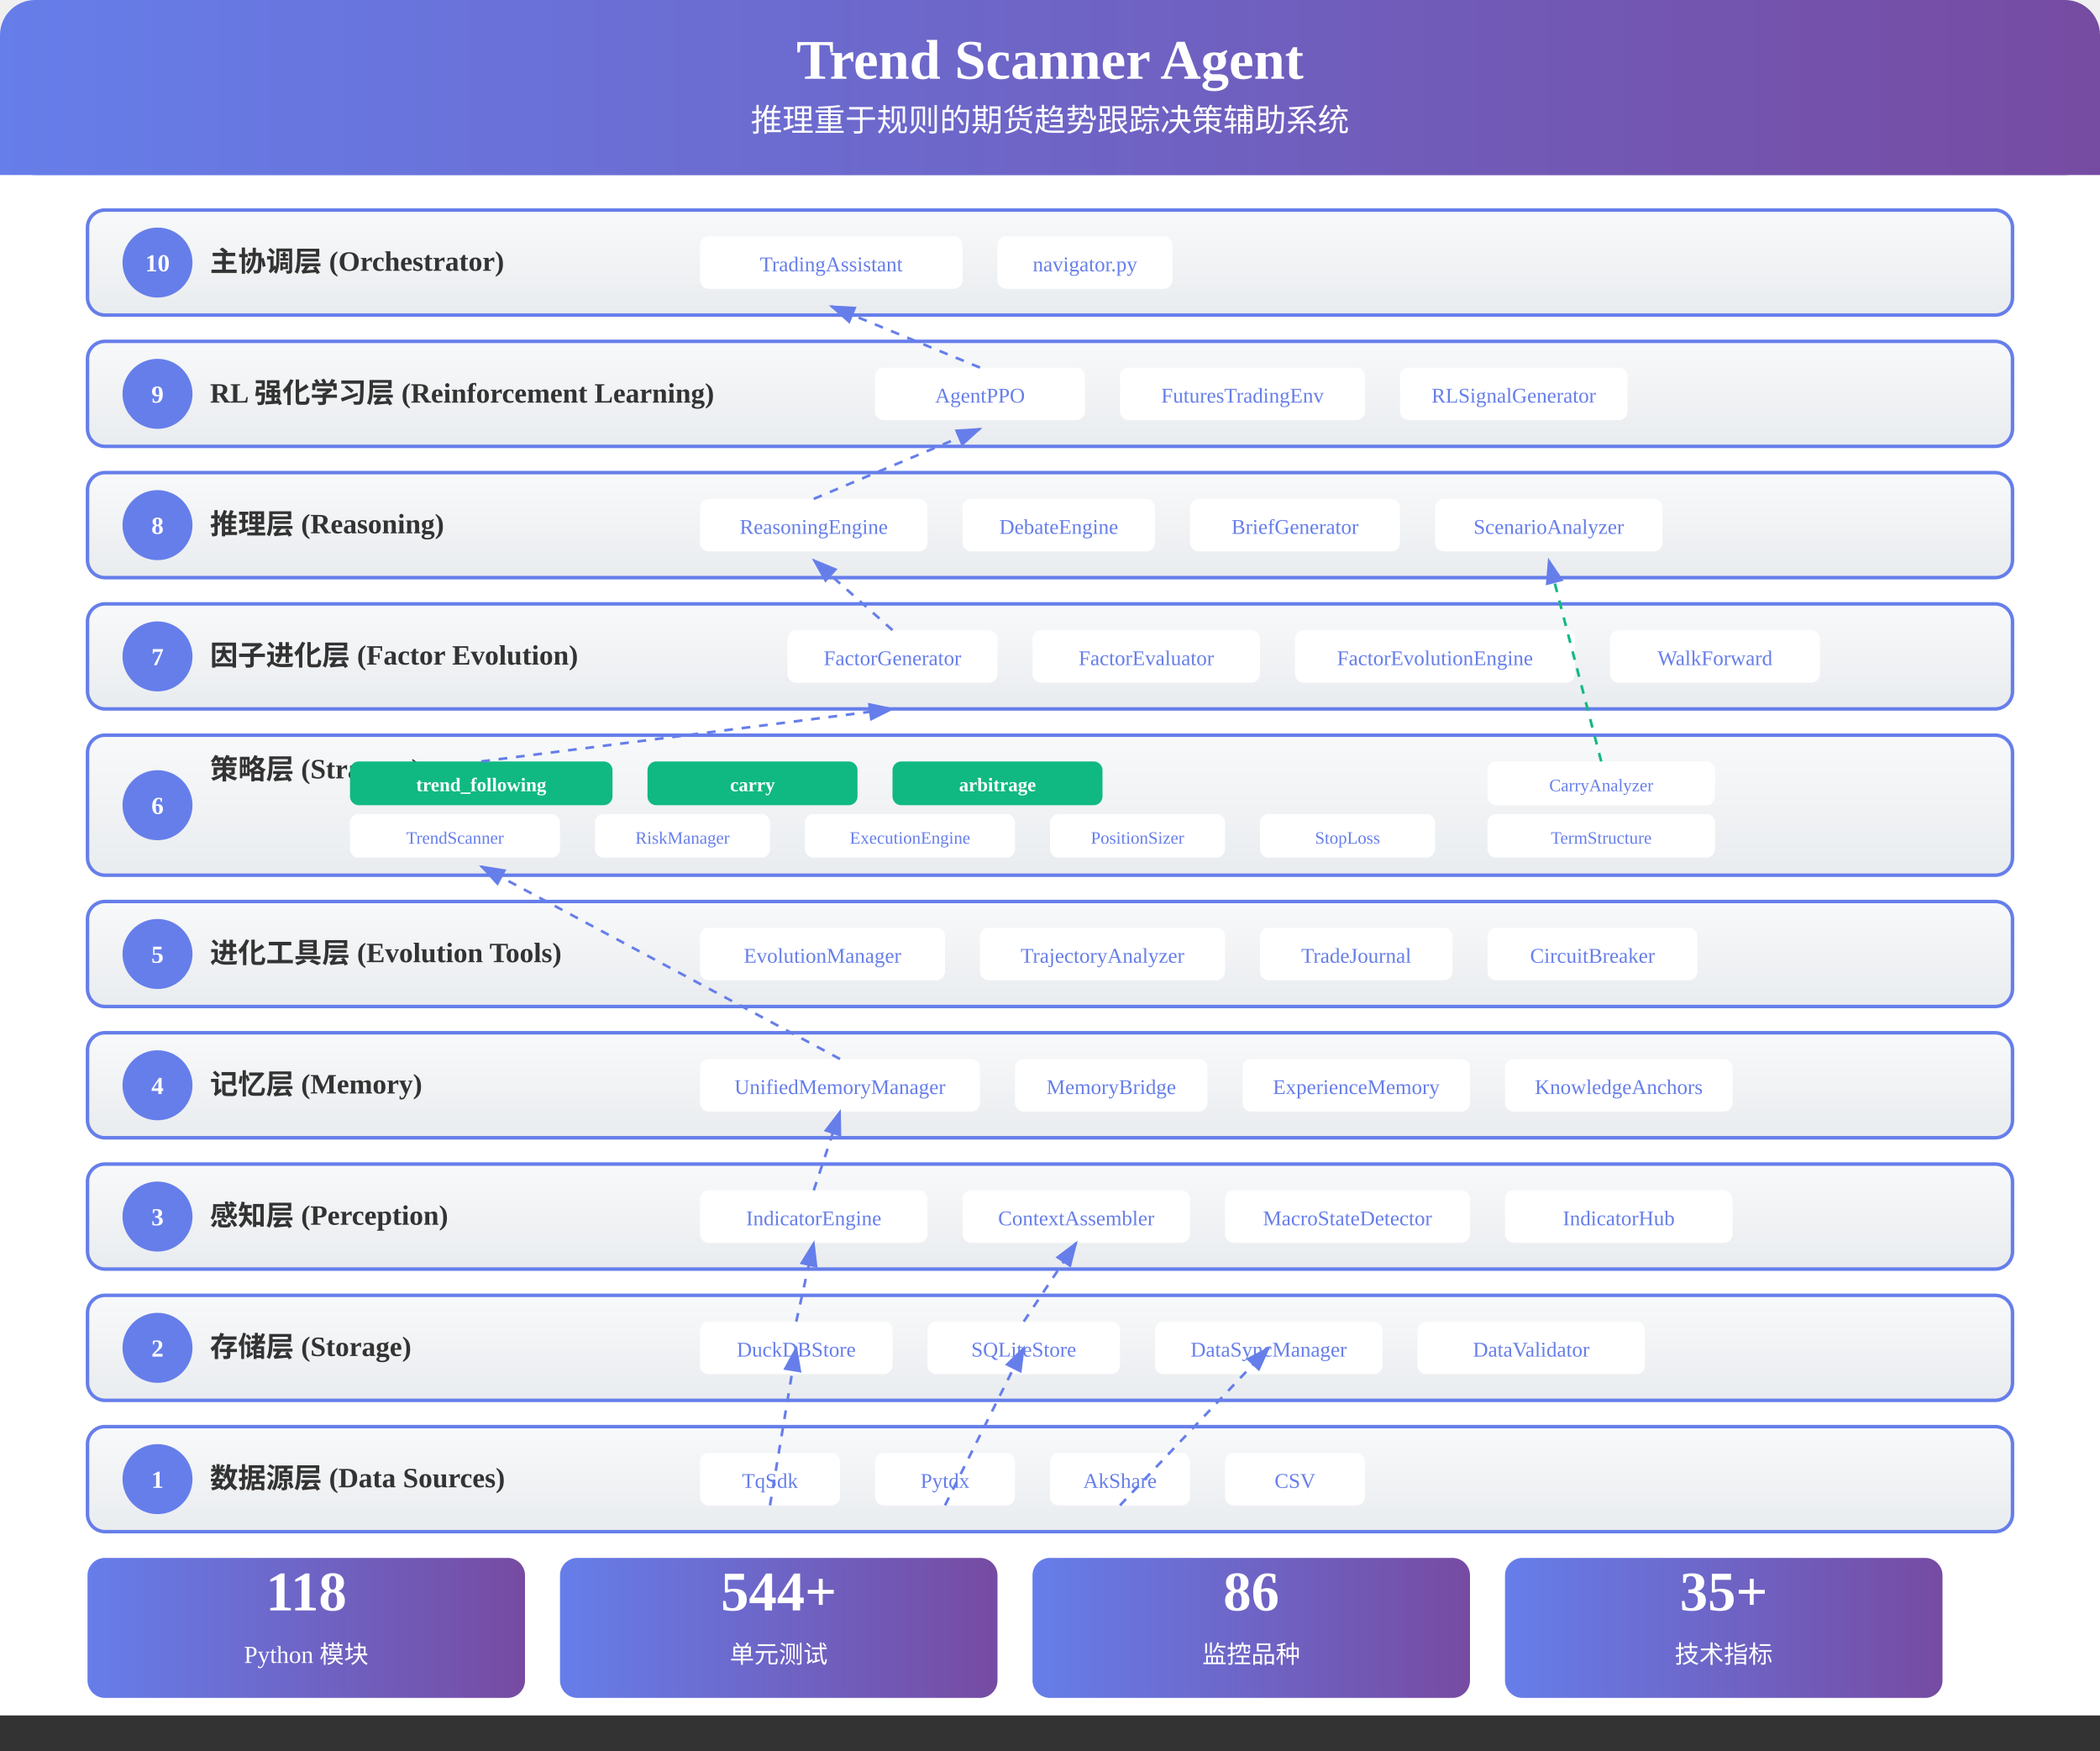
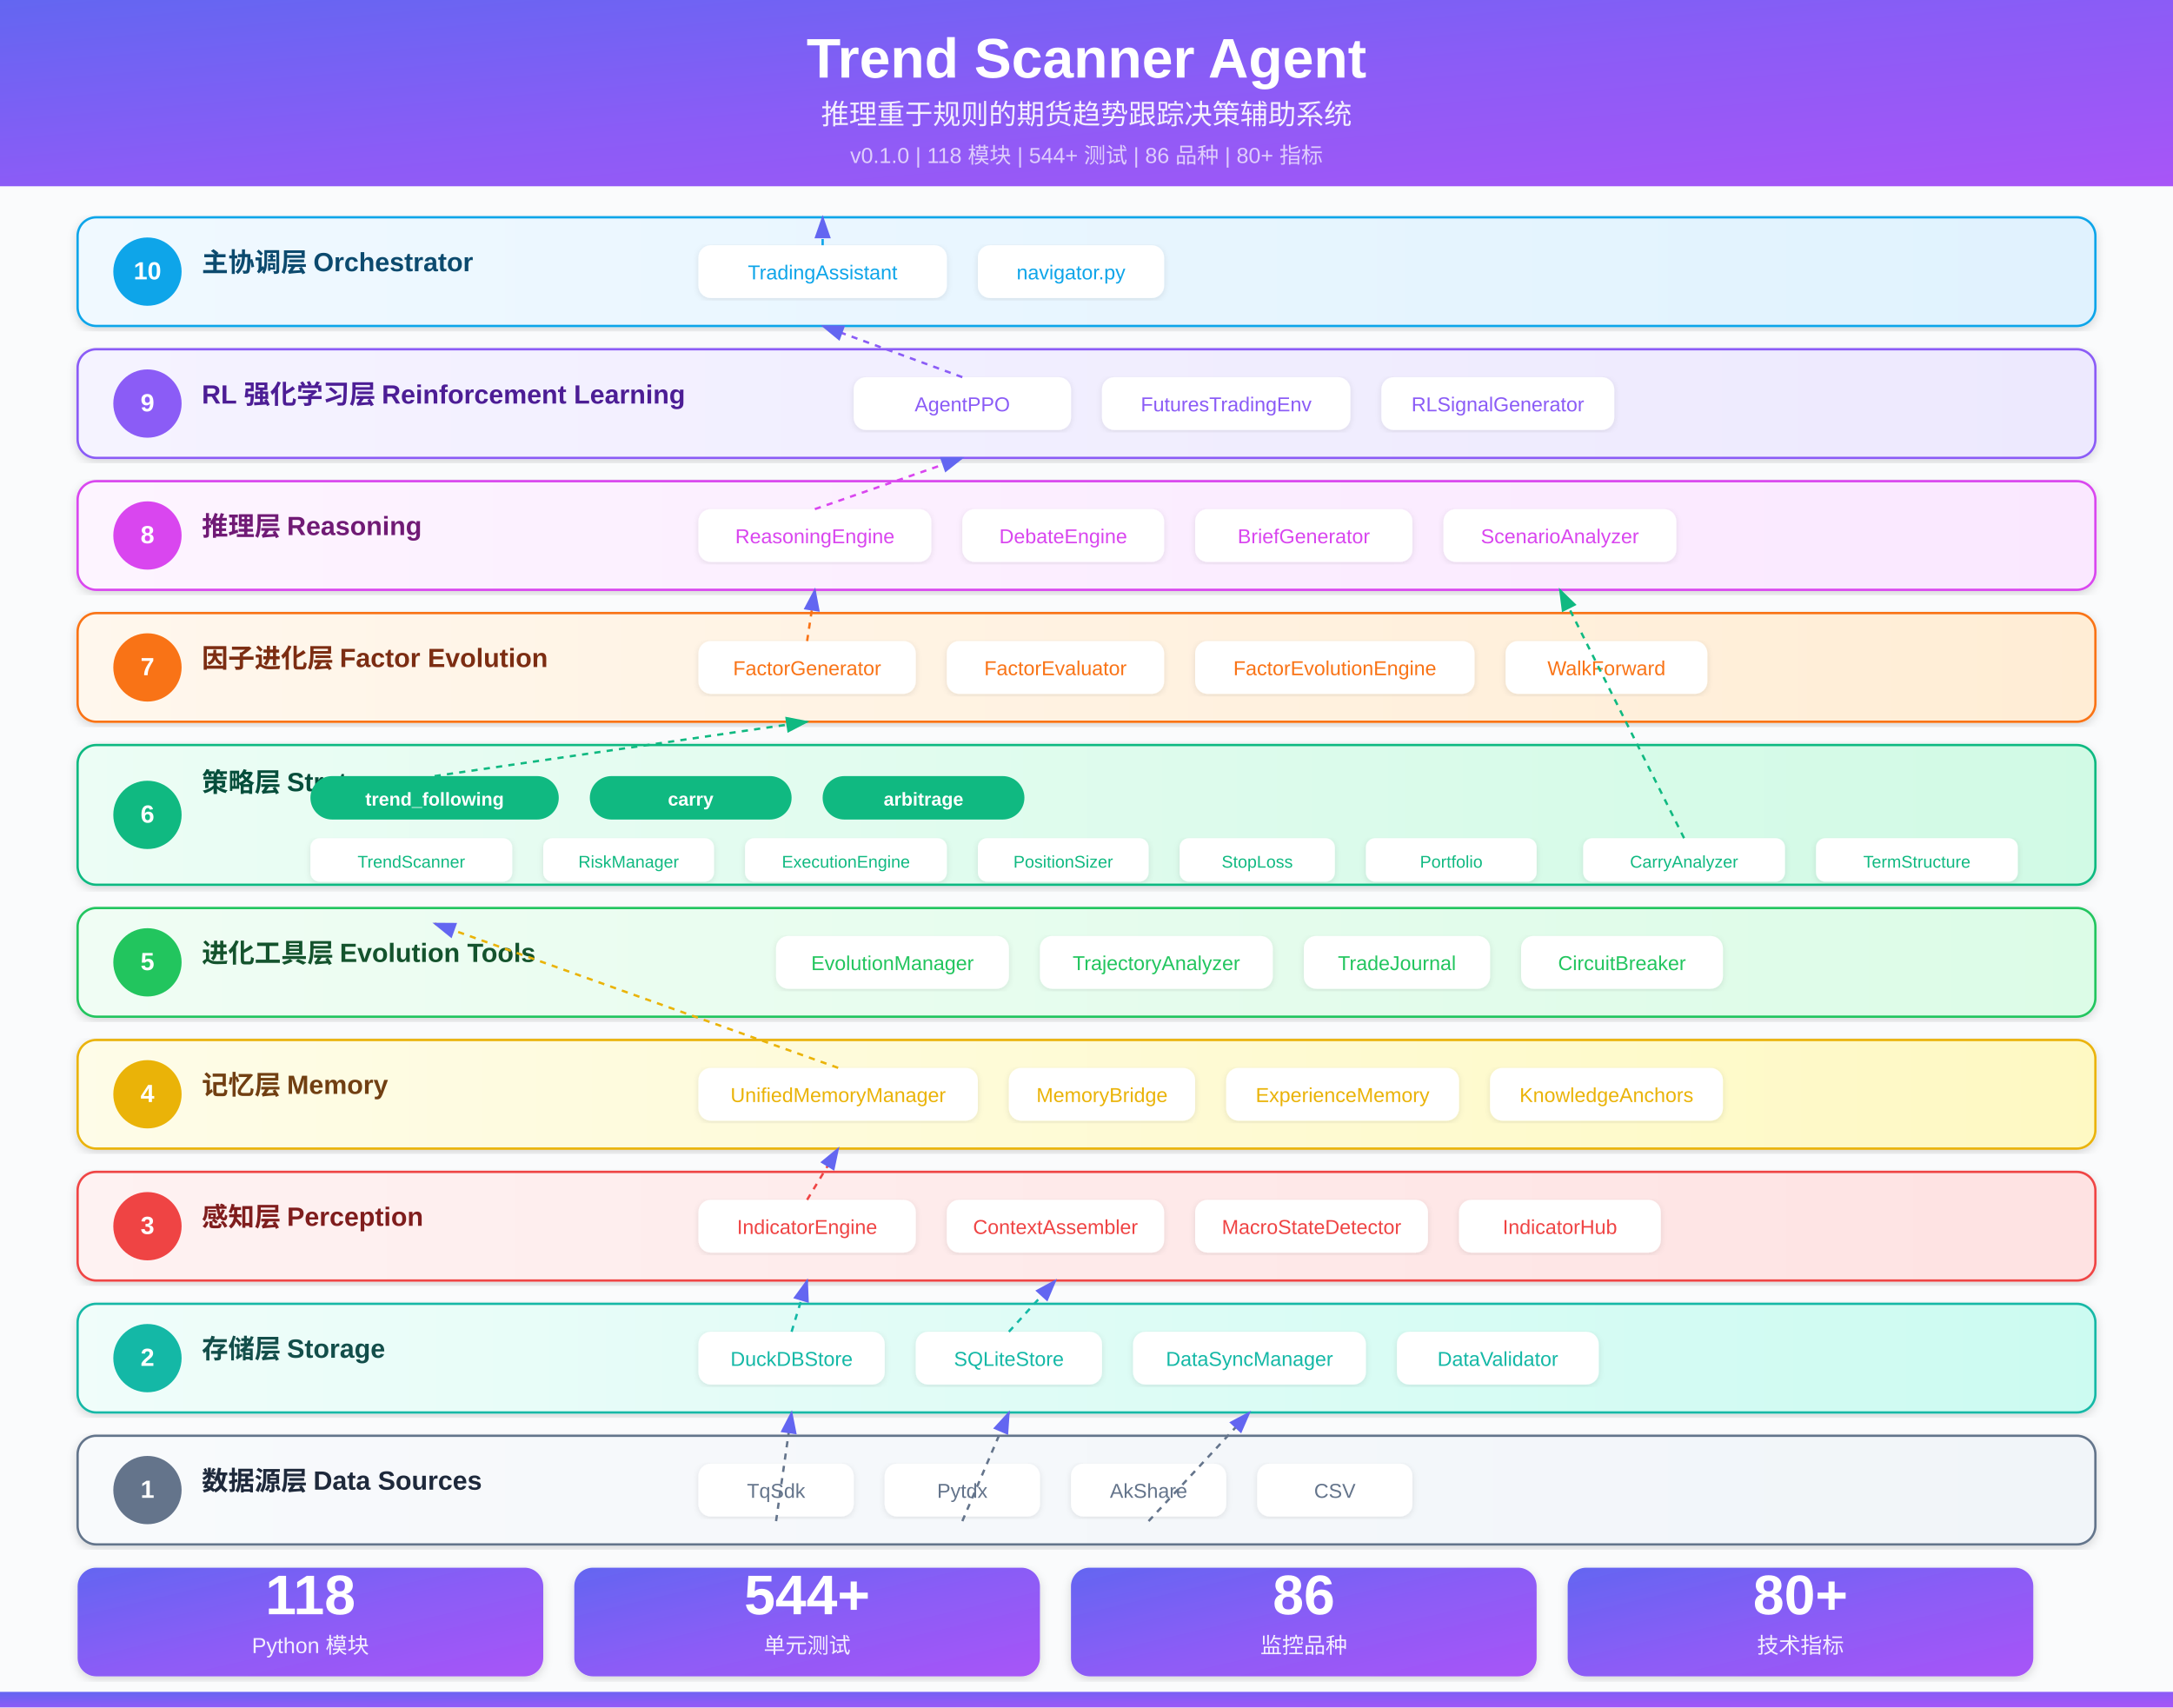
- <svg xmlns="http://www.w3.org/2000/svg" width="1200" height="1000">
+ <svg xmlns="http://www.w3.org/2000/svg" width="1400" height="1100">
  <defs>
-     <linearGradient id="headerGradient" x1="0%" y1="0%" x2="100%" y2="0%">
-       <stop offset="0%" style="stop-color:#667eea;stop-opacity:1" />
-       <stop offset="100%" style="stop-color:#764ba2;stop-opacity:1" />
-     </linearGradient>
-     <linearGradient id="layerGradient" x1="0%" y1="0%" x2="0%" y2="100%">
-       <stop offset="0%" style="stop-color:#f8f9fa;stop-opacity:1" />
-       <stop offset="100%" style="stop-color:#e9ecef;stop-opacity:1" />
-     </linearGradient>
+     <linearGradient id="headerGradient" x1="0%" y1="0%" x2="100%" y2="100%">
+       <stop offset="0%" style="stop-color:#6366f1;stop-opacity:1" />
+       <stop offset="50%" style="stop-color:#8b5cf6;stop-opacity:1" />
+       <stop offset="100%" style="stop-color:#a855f7;stop-opacity:1" />
+     </linearGradient>
+     <linearGradient id="layer10Gradient" x1="0%" y1="0%" x2="100%" y2="0%">
+       <stop offset="0%" style="stop-color:#f0f9ff;stop-opacity:1" />
+       <stop offset="100%" style="stop-color:#e0f2fe;stop-opacity:1" />
+     </linearGradient>
+     <linearGradient id="layer9Gradient" x1="0%" y1="0%" x2="100%" y2="0%">
+       <stop offset="0%" style="stop-color:#f5f3ff;stop-opacity:1" />
+       <stop offset="100%" style="stop-color:#ede9fe;stop-opacity:1" />
+     </linearGradient>
+     <linearGradient id="layer8Gradient" x1="0%" y1="0%" x2="100%" y2="0%">
+       <stop offset="0%" style="stop-color:#fdf4ff;stop-opacity:1" />
+       <stop offset="100%" style="stop-color:#fae8ff;stop-opacity:1" />
+     </linearGradient>
+     <linearGradient id="layer7Gradient" x1="0%" y1="0%" x2="100%" y2="0%">
+       <stop offset="0%" style="stop-color:#fff7ed;stop-opacity:1" />
+       <stop offset="100%" style="stop-color:#ffedd5;stop-opacity:1" />
+     </linearGradient>
+     <linearGradient id="layer6Gradient" x1="0%" y1="0%" x2="100%" y2="0%">
+       <stop offset="0%" style="stop-color:#ecfdf5;stop-opacity:1" />
+       <stop offset="100%" style="stop-color:#d1fae5;stop-opacity:1" />
+     </linearGradient>
+     <linearGradient id="layer5Gradient" x1="0%" y1="0%" x2="100%" y2="0%">
+       <stop offset="0%" style="stop-color:#f0fdf4;stop-opacity:1" />
+       <stop offset="100%" style="stop-color:#dcfce7;stop-opacity:1" />
+     </linearGradient>
+     <linearGradient id="layer4Gradient" x1="0%" y1="0%" x2="100%" y2="0%">
+       <stop offset="0%" style="stop-color:#fefce8;stop-opacity:1" />
+       <stop offset="100%" style="stop-color:#fef9c3;stop-opacity:1" />
+     </linearGradient>
+     <linearGradient id="layer3Gradient" x1="0%" y1="0%" x2="100%" y2="0%">
+       <stop offset="0%" style="stop-color:#fef2f2;stop-opacity:1" />
+       <stop offset="100%" style="stop-color:#fee2e2;stop-opacity:1" />
+     </linearGradient>
+     <linearGradient id="layer2Gradient" x1="0%" y1="0%" x2="100%" y2="0%">
+       <stop offset="0%" style="stop-color:#f0fdfa;stop-opacity:1" />
+       <stop offset="100%" style="stop-color:#ccfbf1;stop-opacity:1" />
+     </linearGradient>
+     <linearGradient id="layer1Gradient" x1="0%" y1="0%" x2="100%" y2="0%">
+       <stop offset="0%" style="stop-color:#f8fafc;stop-opacity:1" />
+       <stop offset="100%" style="stop-color:#f1f5f9;stop-opacity:1" />
+     </linearGradient>
+     <filter id="shadow" x="-5%" y="-5%" width="110%" height="110%">
+       <feDropShadow dx="0" dy="2" stdDeviation="3" flood-opacity="0.15" />
+     </filter>
+     <filter id="shadowSmall" x="-5%" y="-5%" width="110%" height="110%">
+       <feDropShadow dx="0" dy="1" stdDeviation="2" flood-opacity="0.1" />
+     </filter>
    <marker id="arrowhead" markerWidth="10" markerHeight="7" refX="9" refY="3.5" orient="auto">
-       <polygon points="0 0, 10 3.5, 0 7" fill="#667eea" />
+       <polygon points="0 0, 10 3.5, 0 7" fill="#6366f1" />
+     </marker>
+     <marker id="arrowheadGreen" markerWidth="10" markerHeight="7" refX="9" refY="3.5" orient="auto">
+       <polygon points="0 0, 10 3.5, 0 7" fill="#10b981" />
    </marker>
  </defs>
-   <rect width="1200" height="1000" fill="white" rx="20" />
-   <rect x="0" y="0" width="1200" height="100" fill="url(#headerGradient)" rx="20" />
-   <rect x="0" y="80" width="1200" height="20" fill="url(#headerGradient)" />
-   <text x="600" y="45" text-anchor="middle" fill="white" font-size="32" font-weight="bold">Trend Scanner Agent</text>
-   <text x="600" y="75" text-anchor="middle" fill="white" font-size="18">推理重于规则的期货趋势跟踪决策辅助系统</text>
-   <rect x="50" y="120" width="1100" height="60" fill="url(#layerGradient)" stroke="#667eea" stroke-width="2" rx="10" />
-   <circle cx="90" cy="150" r="20" fill="#667eea" />
-   <text x="90" y="155" text-anchor="middle" fill="white" font-size="14" font-weight="bold">10</text>
-   <text x="120" y="155" fill="#333" font-size="16" font-weight="bold">主协调层 (Orchestrator)</text>
-   <rect x="400" y="135" width="150" height="30" fill="white" rx="5" />
-   <text x="475" y="155" text-anchor="middle" fill="#667eea" font-size="12">TradingAssistant</text>
-   <rect x="570" y="135" width="100" height="30" fill="white" rx="5" />
-   <text x="620" y="155" text-anchor="middle" fill="#667eea" font-size="12">navigator.py</text>
-   <rect x="50" y="195" width="1100" height="60" fill="url(#layerGradient)" stroke="#667eea" stroke-width="2" rx="10" />
-   <circle cx="90" cy="225" r="20" fill="#667eea" />
-   <text x="90" y="230" text-anchor="middle" fill="white" font-size="14" font-weight="bold">9</text>
-   <text x="120" y="230" fill="#333" font-size="16" font-weight="bold">RL 强化学习层 (Reinforcement Learning)</text>
-   <rect x="500" y="210" width="120" height="30" fill="white" rx="5" />
-   <text x="560" y="230" text-anchor="middle" fill="#667eea" font-size="12">AgentPPO</text>
-   <rect x="640" y="210" width="140" height="30" fill="white" rx="5" />
-   <text x="710" y="230" text-anchor="middle" fill="#667eea" font-size="12">FuturesTradingEnv</text>
-   <rect x="800" y="210" width="130" height="30" fill="white" rx="5" />
-   <text x="865" y="230" text-anchor="middle" fill="#667eea" font-size="12">RLSignalGenerator</text>
-   <rect x="50" y="270" width="1100" height="60" fill="url(#layerGradient)" stroke="#667eea" stroke-width="2" rx="10" />
-   <circle cx="90" cy="300" r="20" fill="#667eea" />
-   <text x="90" y="305" text-anchor="middle" fill="white" font-size="14" font-weight="bold">8</text>
-   <text x="120" y="305" fill="#333" font-size="16" font-weight="bold">推理层 (Reasoning)</text>
-   <rect x="400" y="285" width="130" height="30" fill="white" rx="5" />
-   <text x="465" y="305" text-anchor="middle" fill="#667eea" font-size="12">ReasoningEngine</text>
-   <rect x="550" y="285" width="110" height="30" fill="white" rx="5" />
-   <text x="605" y="305" text-anchor="middle" fill="#667eea" font-size="12">DebateEngine</text>
-   <rect x="680" y="285" width="120" height="30" fill="white" rx="5" />
-   <text x="740" y="305" text-anchor="middle" fill="#667eea" font-size="12">BriefGenerator</text>
-   <rect x="820" y="285" width="130" height="30" fill="white" rx="5" />
-   <text x="885" y="305" text-anchor="middle" fill="#667eea" font-size="12">ScenarioAnalyzer</text>
-   <rect x="50" y="345" width="1100" height="60" fill="url(#layerGradient)" stroke="#667eea" stroke-width="2" rx="10" />
-   <circle cx="90" cy="375" r="20" fill="#667eea" />
-   <text x="90" y="380" text-anchor="middle" fill="white" font-size="14" font-weight="bold">7</text>
-   <text x="120" y="380" fill="#333" font-size="16" font-weight="bold">因子进化层 (Factor Evolution)</text>
-   <rect x="450" y="360" width="120" height="30" fill="white" rx="5" />
-   <text x="510" y="380" text-anchor="middle" fill="#667eea" font-size="12">FactorGenerator</text>
-   <rect x="590" y="360" width="130" height="30" fill="white" rx="5" />
-   <text x="655" y="380" text-anchor="middle" fill="#667eea" font-size="12">FactorEvaluator</text>
-   <rect x="740" y="360" width="160" height="30" fill="white" rx="5" />
-   <text x="820" y="380" text-anchor="middle" fill="#667eea" font-size="12">FactorEvolutionEngine</text>
-   <rect x="920" y="360" width="120" height="30" fill="white" rx="5" />
-   <text x="980" y="380" text-anchor="middle" fill="#667eea" font-size="12">WalkForward</text>
-   <rect x="50" y="420" width="1100" height="80" fill="url(#layerGradient)" stroke="#667eea" stroke-width="2" rx="10" />
-   <circle cx="90" cy="460" r="20" fill="#667eea" />
-   <text x="90" y="465" text-anchor="middle" fill="white" font-size="14" font-weight="bold">6</text>
-   <text x="120" y="445" fill="#333" font-size="16" font-weight="bold">策略层 (Strategy)</text>
-   <rect x="200" y="435" width="150" height="25" fill="#10b981" rx="5" />
-   <text x="275" y="452" text-anchor="middle" fill="white" font-size="11" font-weight="bold">trend_following</text>
-   <rect x="370" y="435" width="120" height="25" fill="#10b981" rx="5" />
-   <text x="430" y="452" text-anchor="middle" fill="white" font-size="11" font-weight="bold">carry</text>
-   <rect x="510" y="435" width="120" height="25" fill="#10b981" rx="5" />
-   <text x="570" y="452" text-anchor="middle" fill="white" font-size="11" font-weight="bold">arbitrage</text>
-   <rect x="200" y="465" width="120" height="25" fill="white" rx="5" />
-   <text x="260" y="482" text-anchor="middle" fill="#667eea" font-size="10">TrendScanner</text>
-   <rect x="340" y="465" width="100" height="25" fill="white" rx="5" />
-   <text x="390" y="482" text-anchor="middle" fill="#667eea" font-size="10">RiskManager</text>
-   <rect x="460" y="465" width="120" height="25" fill="white" rx="5" />
-   <text x="520" y="482" text-anchor="middle" fill="#667eea" font-size="10">ExecutionEngine</text>
-   <rect x="600" y="465" width="100" height="25" fill="white" rx="5" />
-   <text x="650" y="482" text-anchor="middle" fill="#667eea" font-size="10">PositionSizer</text>
-   <rect x="720" y="465" width="100" height="25" fill="white" rx="5" />
-   <text x="770" y="482" text-anchor="middle" fill="#667eea" font-size="10">StopLoss</text>
-   <rect x="850" y="435" width="130" height="25" fill="white" rx="5" />
-   <text x="915" y="452" text-anchor="middle" fill="#667eea" font-size="10">CarryAnalyzer</text>
-   <rect x="850" y="465" width="130" height="25" fill="white" rx="5" />
-   <text x="915" y="482" text-anchor="middle" fill="#667eea" font-size="10">TermStructure</text>
-   <rect x="50" y="515" width="1100" height="60" fill="url(#layerGradient)" stroke="#667eea" stroke-width="2" rx="10" />
-   <circle cx="90" cy="545" r="20" fill="#667eea" />
-   <text x="90" y="550" text-anchor="middle" fill="white" font-size="14" font-weight="bold">5</text>
-   <text x="120" y="550" fill="#333" font-size="16" font-weight="bold">进化工具层 (Evolution Tools)</text>
-   <rect x="400" y="530" width="140" height="30" fill="white" rx="5" />
-   <text x="470" y="550" text-anchor="middle" fill="#667eea" font-size="12">EvolutionManager</text>
-   <rect x="560" y="530" width="140" height="30" fill="white" rx="5" />
-   <text x="630" y="550" text-anchor="middle" fill="#667eea" font-size="12">TrajectoryAnalyzer</text>
-   <rect x="720" y="530" width="110" height="30" fill="white" rx="5" />
-   <text x="775" y="550" text-anchor="middle" fill="#667eea" font-size="12">TradeJournal</text>
-   <rect x="850" y="530" width="120" height="30" fill="white" rx="5" />
-   <text x="910" y="550" text-anchor="middle" fill="#667eea" font-size="12">CircuitBreaker</text>
-   <rect x="50" y="590" width="1100" height="60" fill="url(#layerGradient)" stroke="#667eea" stroke-width="2" rx="10" />
-   <circle cx="90" cy="620" r="20" fill="#667eea" />
-   <text x="90" y="625" text-anchor="middle" fill="white" font-size="14" font-weight="bold">4</text>
-   <text x="120" y="625" fill="#333" font-size="16" font-weight="bold">记忆层 (Memory)</text>
-   <rect x="400" y="605" width="160" height="30" fill="white" rx="5" />
-   <text x="480" y="625" text-anchor="middle" fill="#667eea" font-size="12">UnifiedMemoryManager</text>
-   <rect x="580" y="605" width="110" height="30" fill="white" rx="5" />
-   <text x="635" y="625" text-anchor="middle" fill="#667eea" font-size="12">MemoryBridge</text>
-   <rect x="710" y="605" width="130" height="30" fill="white" rx="5" />
-   <text x="775" y="625" text-anchor="middle" fill="#667eea" font-size="12">ExperienceMemory</text>
-   <rect x="860" y="605" width="130" height="30" fill="white" rx="5" />
-   <text x="925" y="625" text-anchor="middle" fill="#667eea" font-size="12">KnowledgeAnchors</text>
-   <rect x="50" y="665" width="1100" height="60" fill="url(#layerGradient)" stroke="#667eea" stroke-width="2" rx="10" />
-   <circle cx="90" cy="695" r="20" fill="#667eea" />
-   <text x="90" y="700" text-anchor="middle" fill="white" font-size="14" font-weight="bold">3</text>
-   <text x="120" y="700" fill="#333" font-size="16" font-weight="bold">感知层 (Perception)</text>
-   <rect x="400" y="680" width="130" height="30" fill="white" rx="5" />
-   <text x="465" y="700" text-anchor="middle" fill="#667eea" font-size="12">IndicatorEngine</text>
-   <rect x="550" y="680" width="130" height="30" fill="white" rx="5" />
-   <text x="615" y="700" text-anchor="middle" fill="#667eea" font-size="12">ContextAssembler</text>
-   <rect x="700" y="680" width="140" height="30" fill="white" rx="5" />
-   <text x="770" y="700" text-anchor="middle" fill="#667eea" font-size="12">MacroStateDetector</text>
-   <rect x="860" y="680" width="130" height="30" fill="white" rx="5" />
-   <text x="925" y="700" text-anchor="middle" fill="#667eea" font-size="12">IndicatorHub</text>
-   <rect x="50" y="740" width="1100" height="60" fill="url(#layerGradient)" stroke="#667eea" stroke-width="2" rx="10" />
-   <circle cx="90" cy="770" r="20" fill="#667eea" />
-   <text x="90" y="775" text-anchor="middle" fill="white" font-size="14" font-weight="bold">2</text>
-   <text x="120" y="775" fill="#333" font-size="16" font-weight="bold">存储层 (Storage)</text>
-   <rect x="400" y="755" width="110" height="30" fill="white" rx="5" />
-   <text x="455" y="775" text-anchor="middle" fill="#667eea" font-size="12">DuckDBStore</text>
-   <rect x="530" y="755" width="110" height="30" fill="white" rx="5" />
-   <text x="585" y="775" text-anchor="middle" fill="#667eea" font-size="12">SQLiteStore</text>
-   <rect x="660" y="755" width="130" height="30" fill="white" rx="5" />
-   <text x="725" y="775" text-anchor="middle" fill="#667eea" font-size="12">DataSyncManager</text>
-   <rect x="810" y="755" width="130" height="30" fill="white" rx="5" />
-   <text x="875" y="775" text-anchor="middle" fill="#667eea" font-size="12">DataValidator</text>
-   <rect x="50" y="815" width="1100" height="60" fill="url(#layerGradient)" stroke="#667eea" stroke-width="2" rx="10" />
-   <circle cx="90" cy="845" r="20" fill="#667eea" />
-   <text x="90" y="850" text-anchor="middle" fill="white" font-size="14" font-weight="bold">1</text>
-   <text x="120" y="850" fill="#333" font-size="16" font-weight="bold">数据源层 (Data Sources)</text>
-   <rect x="400" y="830" width="80" height="30" fill="white" rx="5" />
-   <text x="440" y="850" text-anchor="middle" fill="#667eea" font-size="12">TqSdk</text>
-   <rect x="500" y="830" width="80" height="30" fill="white" rx="5" />
-   <text x="540" y="850" text-anchor="middle" fill="#667eea" font-size="12">Pytdx</text>
-   <rect x="600" y="830" width="80" height="30" fill="white" rx="5" />
-   <text x="640" y="850" text-anchor="middle" fill="#667eea" font-size="12">AkShare</text>
-   <rect x="700" y="830" width="80" height="30" fill="white" rx="5" />
-   <text x="740" y="850" text-anchor="middle" fill="#667eea" font-size="12">CSV</text>
-   <line x1="440" y1="860" x2="455" y2="770" stroke="#667eea" stroke-width="1.5" stroke-dasharray="5,5" marker-end="url(#arrowhead)" />
-   <line x1="540" y1="860" x2="585" y2="770" stroke="#667eea" stroke-width="1.5" stroke-dasharray="5,5" marker-end="url(#arrowhead)" />
-   <line x1="640" y1="860" x2="725" y2="770" stroke="#667eea" stroke-width="1.5" stroke-dasharray="5,5" marker-end="url(#arrowhead)" />
-   <line x1="455" y1="755" x2="465" y2="710" stroke="#667eea" stroke-width="1.5" stroke-dasharray="5,5" marker-end="url(#arrowhead)" />
-   <line x1="585" y1="755" x2="615" y2="710" stroke="#667eea" stroke-width="1.5" stroke-dasharray="5,5" marker-end="url(#arrowhead)" />
-   <line x1="465" y1="680" x2="480" y2="635" stroke="#667eea" stroke-width="1.5" stroke-dasharray="5,5" marker-end="url(#arrowhead)" />
-   <line x1="480" y1="605" x2="275" y2="495" stroke="#667eea" stroke-width="1.5" stroke-dasharray="5,5" marker-end="url(#arrowhead)" />
-   <line x1="275" y1="435" x2="510" y2="405" stroke="#667eea" stroke-width="1.5" stroke-dasharray="5,5" marker-end="url(#arrowhead)" />
-   <line x1="510" y1="360" x2="465" y2="320" stroke="#667eea" stroke-width="1.5" stroke-dasharray="5,5" marker-end="url(#arrowhead)" />
-   <line x1="465" y1="285" x2="560" y2="245" stroke="#667eea" stroke-width="1.5" stroke-dasharray="5,5" marker-end="url(#arrowhead)" />
-   <line x1="560" y1="210" x2="475" y2="175" stroke="#667eea" stroke-width="1.5" stroke-dasharray="5,5" marker-end="url(#arrowhead)" />
-   <line x1="915" y1="435" x2="885" y2="320" stroke="#10b981" stroke-width="1.5" stroke-dasharray="5,5" marker-end="url(#arrowhead)" />
-   <rect x="50" y="890" width="250" height="80" fill="url(#headerGradient)" rx="10" />
-   <text x="175" y="920" text-anchor="middle" fill="white" font-size="32" font-weight="bold">118</text>
-   <text x="175" y="950" text-anchor="middle" fill="white" font-size="14">Python 模块</text>
-   <rect x="320" y="890" width="250" height="80" fill="url(#headerGradient)" rx="10" />
-   <text x="445" y="920" text-anchor="middle" fill="white" font-size="32" font-weight="bold">544+</text>
-   <text x="445" y="950" text-anchor="middle" fill="white" font-size="14">单元测试</text>
-   <rect x="590" y="890" width="250" height="80" fill="url(#headerGradient)" rx="10" />
-   <text x="715" y="920" text-anchor="middle" fill="white" font-size="32" font-weight="bold">86</text>
-   <text x="715" y="950" text-anchor="middle" fill="white" font-size="14">监控品种</text>
-   <rect x="860" y="890" width="250" height="80" fill="url(#headerGradient)" rx="10" />
-   <text x="985" y="920" text-anchor="middle" fill="white" font-size="32" font-weight="bold">35+</text>
-   <text x="985" y="950" text-anchor="middle" fill="white" font-size="14">技术指标</text>
-   <rect x="0" y="980" width="1200" height="60" fill="#333" rx="0" />
-   <text x="600" y="1015" text-anchor="middle" fill="white" font-size="14">Trend Scanner Agent - 推理重于规则的期货趋势跟踪决策辅助系统</text>
+   <rect width="1400" height="1100" fill="#fafbfc" rx="0" />
+   <rect x="0" y="0" width="1400" height="120" fill="url(#headerGradient)" rx="0" />
+   <text x="700" y="50" text-anchor="middle" fill="white" font-size="36" font-weight="bold" font-family="Arial, sans-serif">Trend Scanner Agent</text>
+   <text x="700" y="80" text-anchor="middle" fill="rgba(255,255,255,0.9)" font-size="18" font-family="Arial, sans-serif">推理重于规则的期货趋势跟踪决策辅助系统</text>
+   <text x="700" y="105" text-anchor="middle" fill="rgba(255,255,255,0.7)" font-size="14" font-family="Arial, sans-serif">v0.1.0 | 118 模块 | 544+ 测试 | 86 品种 | 80+ 指标</text>
+   <rect x="50" y="140" width="1300" height="70" fill="url(#layer10Gradient)" stroke="#0ea5e9" stroke-width="1.5" rx="12" filter="url(#shadow)" />
+   <circle cx="95" cy="175" r="22" fill="#0ea5e9" />
+   <text x="95" y="180" text-anchor="middle" fill="white" font-size="16" font-weight="bold" font-family="Arial, sans-serif">10</text>
+   <text x="130" y="175" fill="#0c4a6e" font-size="17" font-weight="bold" font-family="Arial, sans-serif">主协调层 Orchestrator</text>
+   <rect x="450" y="158" width="160" height="34" fill="white" rx="8" filter="url(#shadowSmall)" />
+   <text x="530" y="180" text-anchor="middle" fill="#0ea5e9" font-size="13" font-weight="500" font-family="Arial, sans-serif">TradingAssistant</text>
+   <rect x="630" y="158" width="120" height="34" fill="white" rx="8" filter="url(#shadowSmall)" />
+   <text x="690" y="180" text-anchor="middle" fill="#0ea5e9" font-size="13" font-weight="500" font-family="Arial, sans-serif">navigator.py</text>
+   <rect x="50" y="225" width="1300" height="70" fill="url(#layer9Gradient)" stroke="#8b5cf6" stroke-width="1.5" rx="12" filter="url(#shadow)" />
+   <circle cx="95" cy="260" r="22" fill="#8b5cf6" />
+   <text x="95" y="265" text-anchor="middle" fill="white" font-size="16" font-weight="bold" font-family="Arial, sans-serif">9</text>
+   <text x="130" y="260" fill="#4c1d95" font-size="17" font-weight="bold" font-family="Arial, sans-serif">RL 强化学习层 Reinforcement Learning</text>
+   <rect x="550" y="243" width="140" height="34" fill="white" rx="8" filter="url(#shadowSmall)" />
+   <text x="620" y="265" text-anchor="middle" fill="#8b5cf6" font-size="13" font-weight="500" font-family="Arial, sans-serif">AgentPPO</text>
+   <rect x="710" y="243" width="160" height="34" fill="white" rx="8" filter="url(#shadowSmall)" />
+   <text x="790" y="265" text-anchor="middle" fill="#8b5cf6" font-size="13" font-weight="500" font-family="Arial, sans-serif">FuturesTradingEnv</text>
+   <rect x="890" y="243" width="150" height="34" fill="white" rx="8" filter="url(#shadowSmall)" />
+   <text x="965" y="265" text-anchor="middle" fill="#8b5cf6" font-size="13" font-weight="500" font-family="Arial, sans-serif">RLSignalGenerator</text>
+   <rect x="50" y="310" width="1300" height="70" fill="url(#layer8Gradient)" stroke="#d946ef" stroke-width="1.5" rx="12" filter="url(#shadow)" />
+   <circle cx="95" cy="345" r="22" fill="#d946ef" />
+   <text x="95" y="350" text-anchor="middle" fill="white" font-size="16" font-weight="bold" font-family="Arial, sans-serif">8</text>
+   <text x="130" y="345" fill="#701a75" font-size="17" font-weight="bold" font-family="Arial, sans-serif">推理层 Reasoning</text>
+   <rect x="450" y="328" width="150" height="34" fill="white" rx="8" filter="url(#shadowSmall)" />
+   <text x="525" y="350" text-anchor="middle" fill="#d946ef" font-size="13" font-weight="500" font-family="Arial, sans-serif">ReasoningEngine</text>
+   <rect x="620" y="328" width="130" height="34" fill="white" rx="8" filter="url(#shadowSmall)" />
+   <text x="685" y="350" text-anchor="middle" fill="#d946ef" font-size="13" font-weight="500" font-family="Arial, sans-serif">DebateEngine</text>
+   <rect x="770" y="328" width="140" height="34" fill="white" rx="8" filter="url(#shadowSmall)" />
+   <text x="840" y="350" text-anchor="middle" fill="#d946ef" font-size="13" font-weight="500" font-family="Arial, sans-serif">BriefGenerator</text>
+   <rect x="930" y="328" width="150" height="34" fill="white" rx="8" filter="url(#shadowSmall)" />
+   <text x="1005" y="350" text-anchor="middle" fill="#d946ef" font-size="13" font-weight="500" font-family="Arial, sans-serif">ScenarioAnalyzer</text>
+   <rect x="50" y="395" width="1300" height="70" fill="url(#layer7Gradient)" stroke="#f97316" stroke-width="1.5" rx="12" filter="url(#shadow)" />
+   <circle cx="95" cy="430" r="22" fill="#f97316" />
+   <text x="95" y="435" text-anchor="middle" fill="white" font-size="16" font-weight="bold" font-family="Arial, sans-serif">7</text>
+   <text x="130" y="430" fill="#7c2d12" font-size="17" font-weight="bold" font-family="Arial, sans-serif">因子进化层 Factor Evolution</text>
+   <rect x="450" y="413" width="140" height="34" fill="white" rx="8" filter="url(#shadowSmall)" />
+   <text x="520" y="435" text-anchor="middle" fill="#f97316" font-size="13" font-weight="500" font-family="Arial, sans-serif">FactorGenerator</text>
+   <rect x="610" y="413" width="140" height="34" fill="white" rx="8" filter="url(#shadowSmall)" />
+   <text x="680" y="435" text-anchor="middle" fill="#f97316" font-size="13" font-weight="500" font-family="Arial, sans-serif">FactorEvaluator</text>
+   <rect x="770" y="413" width="180" height="34" fill="white" rx="8" filter="url(#shadowSmall)" />
+   <text x="860" y="435" text-anchor="middle" fill="#f97316" font-size="13" font-weight="500" font-family="Arial, sans-serif">FactorEvolutionEngine</text>
+   <rect x="970" y="413" width="130" height="34" fill="white" rx="8" filter="url(#shadowSmall)" />
+   <text x="1035" y="435" text-anchor="middle" fill="#f97316" font-size="13" font-weight="500" font-family="Arial, sans-serif">WalkForward</text>
+   <rect x="50" y="480" width="1300" height="90" fill="url(#layer6Gradient)" stroke="#10b981" stroke-width="1.5" rx="12" filter="url(#shadow)" />
+   <circle cx="95" cy="525" r="22" fill="#10b981" />
+   <text x="95" y="530" text-anchor="middle" fill="white" font-size="16" font-weight="bold" font-family="Arial, sans-serif">6</text>
+   <text x="130" y="510" fill="#064e3b" font-size="17" font-weight="bold" font-family="Arial, sans-serif">策略层 Strategy</text>
+   <rect x="200" y="500" width="160" height="28" fill="#10b981" rx="14" />
+   <text x="280" y="519" text-anchor="middle" fill="white" font-size="12" font-weight="600" font-family="Arial, sans-serif">trend_following</text>
+   <rect x="380" y="500" width="130" height="28" fill="#10b981" rx="14" />
+   <text x="445" y="519" text-anchor="middle" fill="white" font-size="12" font-weight="600" font-family="Arial, sans-serif">carry</text>
+   <rect x="530" y="500" width="130" height="28" fill="#10b981" rx="14" />
+   <text x="595" y="519" text-anchor="middle" fill="white" font-size="12" font-weight="600" font-family="Arial, sans-serif">arbitrage</text>
+   <rect x="200" y="540" width="130" height="28" fill="white" rx="6" filter="url(#shadowSmall)" />
+   <text x="265" y="559" text-anchor="middle" fill="#10b981" font-size="11" font-weight="500" font-family="Arial, sans-serif">TrendScanner</text>
+   <rect x="350" y="540" width="110" height="28" fill="white" rx="6" filter="url(#shadowSmall)" />
+   <text x="405" y="559" text-anchor="middle" fill="#10b981" font-size="11" font-weight="500" font-family="Arial, sans-serif">RiskManager</text>
+   <rect x="480" y="540" width="130" height="28" fill="white" rx="6" filter="url(#shadowSmall)" />
+   <text x="545" y="559" text-anchor="middle" fill="#10b981" font-size="11" font-weight="500" font-family="Arial, sans-serif">ExecutionEngine</text>
+   <rect x="630" y="540" width="110" height="28" fill="white" rx="6" filter="url(#shadowSmall)" />
+   <text x="685" y="559" text-anchor="middle" fill="#10b981" font-size="11" font-weight="500" font-family="Arial, sans-serif">PositionSizer</text>
+   <rect x="760" y="540" width="100" height="28" fill="white" rx="6" filter="url(#shadowSmall)" />
+   <text x="810" y="559" text-anchor="middle" fill="#10b981" font-size="11" font-weight="500" font-family="Arial, sans-serif">StopLoss</text>
+   <rect x="880" y="540" width="110" height="28" fill="white" rx="6" filter="url(#shadowSmall)" />
+   <text x="935" y="559" text-anchor="middle" fill="#10b981" font-size="11" font-weight="500" font-family="Arial, sans-serif">Portfolio</text>
+   <rect x="1020" y="540" width="130" height="28" fill="white" rx="6" filter="url(#shadowSmall)" />
+   <text x="1085" y="559" text-anchor="middle" fill="#10b981" font-size="11" font-weight="500" font-family="Arial, sans-serif">CarryAnalyzer</text>
+   <rect x="1170" y="540" width="130" height="28" fill="white" rx="6" filter="url(#shadowSmall)" />
+   <text x="1235" y="559" text-anchor="middle" fill="#10b981" font-size="11" font-weight="500" font-family="Arial, sans-serif">TermStructure</text>
+   <rect x="50" y="585" width="1300" height="70" fill="url(#layer5Gradient)" stroke="#22c55e" stroke-width="1.5" rx="12" filter="url(#shadow)" />
+   <circle cx="95" cy="620" r="22" fill="#22c55e" />
+   <text x="95" y="625" text-anchor="middle" fill="white" font-size="16" font-weight="bold" font-family="Arial, sans-serif">5</text>
+   <text x="130" y="620" fill="#14532d" font-size="17" font-weight="bold" font-family="Arial, sans-serif">进化工具层 Evolution Tools</text>
+   <rect x="500" y="603" width="150" height="34" fill="white" rx="8" filter="url(#shadowSmall)" />
+   <text x="575" y="625" text-anchor="middle" fill="#22c55e" font-size="13" font-weight="500" font-family="Arial, sans-serif">EvolutionManager</text>
+   <rect x="670" y="603" width="150" height="34" fill="white" rx="8" filter="url(#shadowSmall)" />
+   <text x="745" y="625" text-anchor="middle" fill="#22c55e" font-size="13" font-weight="500" font-family="Arial, sans-serif">TrajectoryAnalyzer</text>
+   <rect x="840" y="603" width="120" height="34" fill="white" rx="8" filter="url(#shadowSmall)" />
+   <text x="900" y="625" text-anchor="middle" fill="#22c55e" font-size="13" font-weight="500" font-family="Arial, sans-serif">TradeJournal</text>
+   <rect x="980" y="603" width="130" height="34" fill="white" rx="8" filter="url(#shadowSmall)" />
+   <text x="1045" y="625" text-anchor="middle" fill="#22c55e" font-size="13" font-weight="500" font-family="Arial, sans-serif">CircuitBreaker</text>
+   <rect x="50" y="670" width="1300" height="70" fill="url(#layer4Gradient)" stroke="#eab308" stroke-width="1.5" rx="12" filter="url(#shadow)" />
+   <circle cx="95" cy="705" r="22" fill="#eab308" />
+   <text x="95" y="710" text-anchor="middle" fill="white" font-size="16" font-weight="bold" font-family="Arial, sans-serif">4</text>
+   <text x="130" y="705" fill="#713f12" font-size="17" font-weight="bold" font-family="Arial, sans-serif">记忆层 Memory</text>
+   <rect x="450" y="688" width="180" height="34" fill="white" rx="8" filter="url(#shadowSmall)" />
+   <text x="540" y="710" text-anchor="middle" fill="#eab308" font-size="13" font-weight="500" font-family="Arial, sans-serif">UnifiedMemoryManager</text>
+   <rect x="650" y="688" width="120" height="34" fill="white" rx="8" filter="url(#shadowSmall)" />
+   <text x="710" y="710" text-anchor="middle" fill="#eab308" font-size="13" font-weight="500" font-family="Arial, sans-serif">MemoryBridge</text>
+   <rect x="790" y="688" width="150" height="34" fill="white" rx="8" filter="url(#shadowSmall)" />
+   <text x="865" y="710" text-anchor="middle" fill="#eab308" font-size="13" font-weight="500" font-family="Arial, sans-serif">ExperienceMemory</text>
+   <rect x="960" y="688" width="150" height="34" fill="white" rx="8" filter="url(#shadowSmall)" />
+   <text x="1035" y="710" text-anchor="middle" fill="#eab308" font-size="13" font-weight="500" font-family="Arial, sans-serif">KnowledgeAnchors</text>
+   <rect x="50" y="755" width="1300" height="70" fill="url(#layer3Gradient)" stroke="#ef4444" stroke-width="1.5" rx="12" filter="url(#shadow)" />
+   <circle cx="95" cy="790" r="22" fill="#ef4444" />
+   <text x="95" y="795" text-anchor="middle" fill="white" font-size="16" font-weight="bold" font-family="Arial, sans-serif">3</text>
+   <text x="130" y="790" fill="#7f1d1d" font-size="17" font-weight="bold" font-family="Arial, sans-serif">感知层 Perception</text>
+   <rect x="450" y="773" width="140" height="34" fill="white" rx="8" filter="url(#shadowSmall)" />
+   <text x="520" y="795" text-anchor="middle" fill="#ef4444" font-size="13" font-weight="500" font-family="Arial, sans-serif">IndicatorEngine</text>
+   <rect x="610" y="773" width="140" height="34" fill="white" rx="8" filter="url(#shadowSmall)" />
+   <text x="680" y="795" text-anchor="middle" fill="#ef4444" font-size="13" font-weight="500" font-family="Arial, sans-serif">ContextAssembler</text>
+   <rect x="770" y="773" width="150" height="34" fill="white" rx="8" filter="url(#shadowSmall)" />
+   <text x="845" y="795" text-anchor="middle" fill="#ef4444" font-size="13" font-weight="500" font-family="Arial, sans-serif">MacroStateDetector</text>
+   <rect x="940" y="773" width="130" height="34" fill="white" rx="8" filter="url(#shadowSmall)" />
+   <text x="1005" y="795" text-anchor="middle" fill="#ef4444" font-size="13" font-weight="500" font-family="Arial, sans-serif">IndicatorHub</text>
+   <rect x="50" y="840" width="1300" height="70" fill="url(#layer2Gradient)" stroke="#14b8a6" stroke-width="1.5" rx="12" filter="url(#shadow)" />
+   <circle cx="95" cy="875" r="22" fill="#14b8a6" />
+   <text x="95" y="880" text-anchor="middle" fill="white" font-size="16" font-weight="bold" font-family="Arial, sans-serif">2</text>
+   <text x="130" y="875" fill="#134e4a" font-size="17" font-weight="bold" font-family="Arial, sans-serif">存储层 Storage</text>
+   <rect x="450" y="858" width="120" height="34" fill="white" rx="8" filter="url(#shadowSmall)" />
+   <text x="510" y="880" text-anchor="middle" fill="#14b8a6" font-size="13" font-weight="500" font-family="Arial, sans-serif">DuckDBStore</text>
+   <rect x="590" y="858" width="120" height="34" fill="white" rx="8" filter="url(#shadowSmall)" />
+   <text x="650" y="880" text-anchor="middle" fill="#14b8a6" font-size="13" font-weight="500" font-family="Arial, sans-serif">SQLiteStore</text>
+   <rect x="730" y="858" width="150" height="34" fill="white" rx="8" filter="url(#shadowSmall)" />
+   <text x="805" y="880" text-anchor="middle" fill="#14b8a6" font-size="13" font-weight="500" font-family="Arial, sans-serif">DataSyncManager</text>
+   <rect x="900" y="858" width="130" height="34" fill="white" rx="8" filter="url(#shadowSmall)" />
+   <text x="965" y="880" text-anchor="middle" fill="#14b8a6" font-size="13" font-weight="500" font-family="Arial, sans-serif">DataValidator</text>
+   <rect x="50" y="925" width="1300" height="70" fill="url(#layer1Gradient)" stroke="#64748b" stroke-width="1.5" rx="12" filter="url(#shadow)" />
+   <circle cx="95" cy="960" r="22" fill="#64748b" />
+   <text x="95" y="965" text-anchor="middle" fill="white" font-size="16" font-weight="bold" font-family="Arial, sans-serif">1</text>
+   <text x="130" y="960" fill="#1e293b" font-size="17" font-weight="bold" font-family="Arial, sans-serif">数据源层 Data Sources</text>
+   <rect x="450" y="943" width="100" height="34" fill="white" rx="8" filter="url(#shadowSmall)" />
+   <text x="500" y="965" text-anchor="middle" fill="#64748b" font-size="13" font-weight="500" font-family="Arial, sans-serif">TqSdk</text>
+   <rect x="570" y="943" width="100" height="34" fill="white" rx="8" filter="url(#shadowSmall)" />
+   <text x="620" y="965" text-anchor="middle" fill="#64748b" font-size="13" font-weight="500" font-family="Arial, sans-serif">Pytdx</text>
+   <rect x="690" y="943" width="100" height="34" fill="white" rx="8" filter="url(#shadowSmall)" />
+   <text x="740" y="965" text-anchor="middle" fill="#64748b" font-size="13" font-weight="500" font-family="Arial, sans-serif">AkShare</text>
+   <rect x="810" y="943" width="100" height="34" fill="white" rx="8" filter="url(#shadowSmall)" />
+   <text x="860" y="965" text-anchor="middle" fill="#64748b" font-size="13" font-weight="500" font-family="Arial, sans-serif">CSV</text>
+   <line x1="500" y1="980" x2="510" y2="910" stroke="#64748b" stroke-width="1.5" stroke-dasharray="4,4" marker-end="url(#arrowhead)" />
+   <line x1="620" y1="980" x2="650" y2="910" stroke="#64748b" stroke-width="1.5" stroke-dasharray="4,4" marker-end="url(#arrowhead)" />
+   <line x1="740" y1="980" x2="805" y2="910" stroke="#64748b" stroke-width="1.5" stroke-dasharray="4,4" marker-end="url(#arrowhead)" />
+   <line x1="510" y1="858" x2="520" y2="825" stroke="#14b8a6" stroke-width="1.5" stroke-dasharray="4,4" marker-end="url(#arrowhead)" />
+   <line x1="650" y1="858" x2="680" y2="825" stroke="#14b8a6" stroke-width="1.5" stroke-dasharray="4,4" marker-end="url(#arrowhead)" />
+   <line x1="520" y1="773" x2="540" y2="740" stroke="#ef4444" stroke-width="1.5" stroke-dasharray="4,4" marker-end="url(#arrowhead)" />
+   <line x1="540" y1="688" x2="280" y2="595" stroke="#eab308" stroke-width="1.5" stroke-dasharray="4,4" marker-end="url(#arrowhead)" />
+   <line x1="280" y1="500" x2="520" y2="465" stroke="#10b981" stroke-width="1.5" stroke-dasharray="4,4" marker-end="url(#arrowheadGreen)" />
+   <line x1="520" y1="413" x2="525" y2="380" stroke="#f97316" stroke-width="1.5" stroke-dasharray="4,4" marker-end="url(#arrowhead)" />
+   <line x1="525" y1="328" x2="620" y2="295" stroke="#d946ef" stroke-width="1.5" stroke-dasharray="4,4" marker-end="url(#arrowhead)" />
+   <line x1="620" y1="243" x2="530" y2="210" stroke="#8b5cf6" stroke-width="1.5" stroke-dasharray="4,4" marker-end="url(#arrowhead)" />
+   <line x1="530" y1="158" x2="530" y2="140" stroke="#0ea5e9" stroke-width="1.5" stroke-dasharray="4,4" marker-end="url(#arrowhead)" />
+   <line x1="1085" y1="540" x2="1005" y2="380" stroke="#10b981" stroke-width="1.5" stroke-dasharray="4,4" marker-end="url(#arrowheadGreen)" />
+   <rect x="50" y="1010" width="300" height="70" fill="url(#headerGradient)" rx="12" filter="url(#shadow)" />
+   <text x="200" y="1040" text-anchor="middle" fill="white" font-size="36" font-weight="bold" font-family="Arial, sans-serif">118</text>
+   <text x="200" y="1065" text-anchor="middle" fill="rgba(255,255,255,0.9)" font-size="14" font-family="Arial, sans-serif">Python 模块</text>
+   <rect x="370" y="1010" width="300" height="70" fill="url(#headerGradient)" rx="12" filter="url(#shadow)" />
+   <text x="520" y="1040" text-anchor="middle" fill="white" font-size="36" font-weight="bold" font-family="Arial, sans-serif">544+</text>
+   <text x="520" y="1065" text-anchor="middle" fill="rgba(255,255,255,0.9)" font-size="14" font-family="Arial, sans-serif">单元测试</text>
+   <rect x="690" y="1010" width="300" height="70" fill="url(#headerGradient)" rx="12" filter="url(#shadow)" />
+   <text x="840" y="1040" text-anchor="middle" fill="white" font-size="36" font-weight="bold" font-family="Arial, sans-serif">86</text>
+   <text x="840" y="1065" text-anchor="middle" fill="rgba(255,255,255,0.9)" font-size="14" font-family="Arial, sans-serif">监控品种</text>
+   <rect x="1010" y="1010" width="300" height="70" fill="url(#headerGradient)" rx="12" filter="url(#shadow)" />
+   <text x="1160" y="1040" text-anchor="middle" fill="white" font-size="36" font-weight="bold" font-family="Arial, sans-serif">80+</text>
+   <text x="1160" y="1065" text-anchor="middle" fill="rgba(255,255,255,0.9)" font-size="14" font-family="Arial, sans-serif">技术指标</text>
+   <rect x="0" y="1090" width="1400" height="10" fill="url(#headerGradient)" rx="0" />
</svg>
